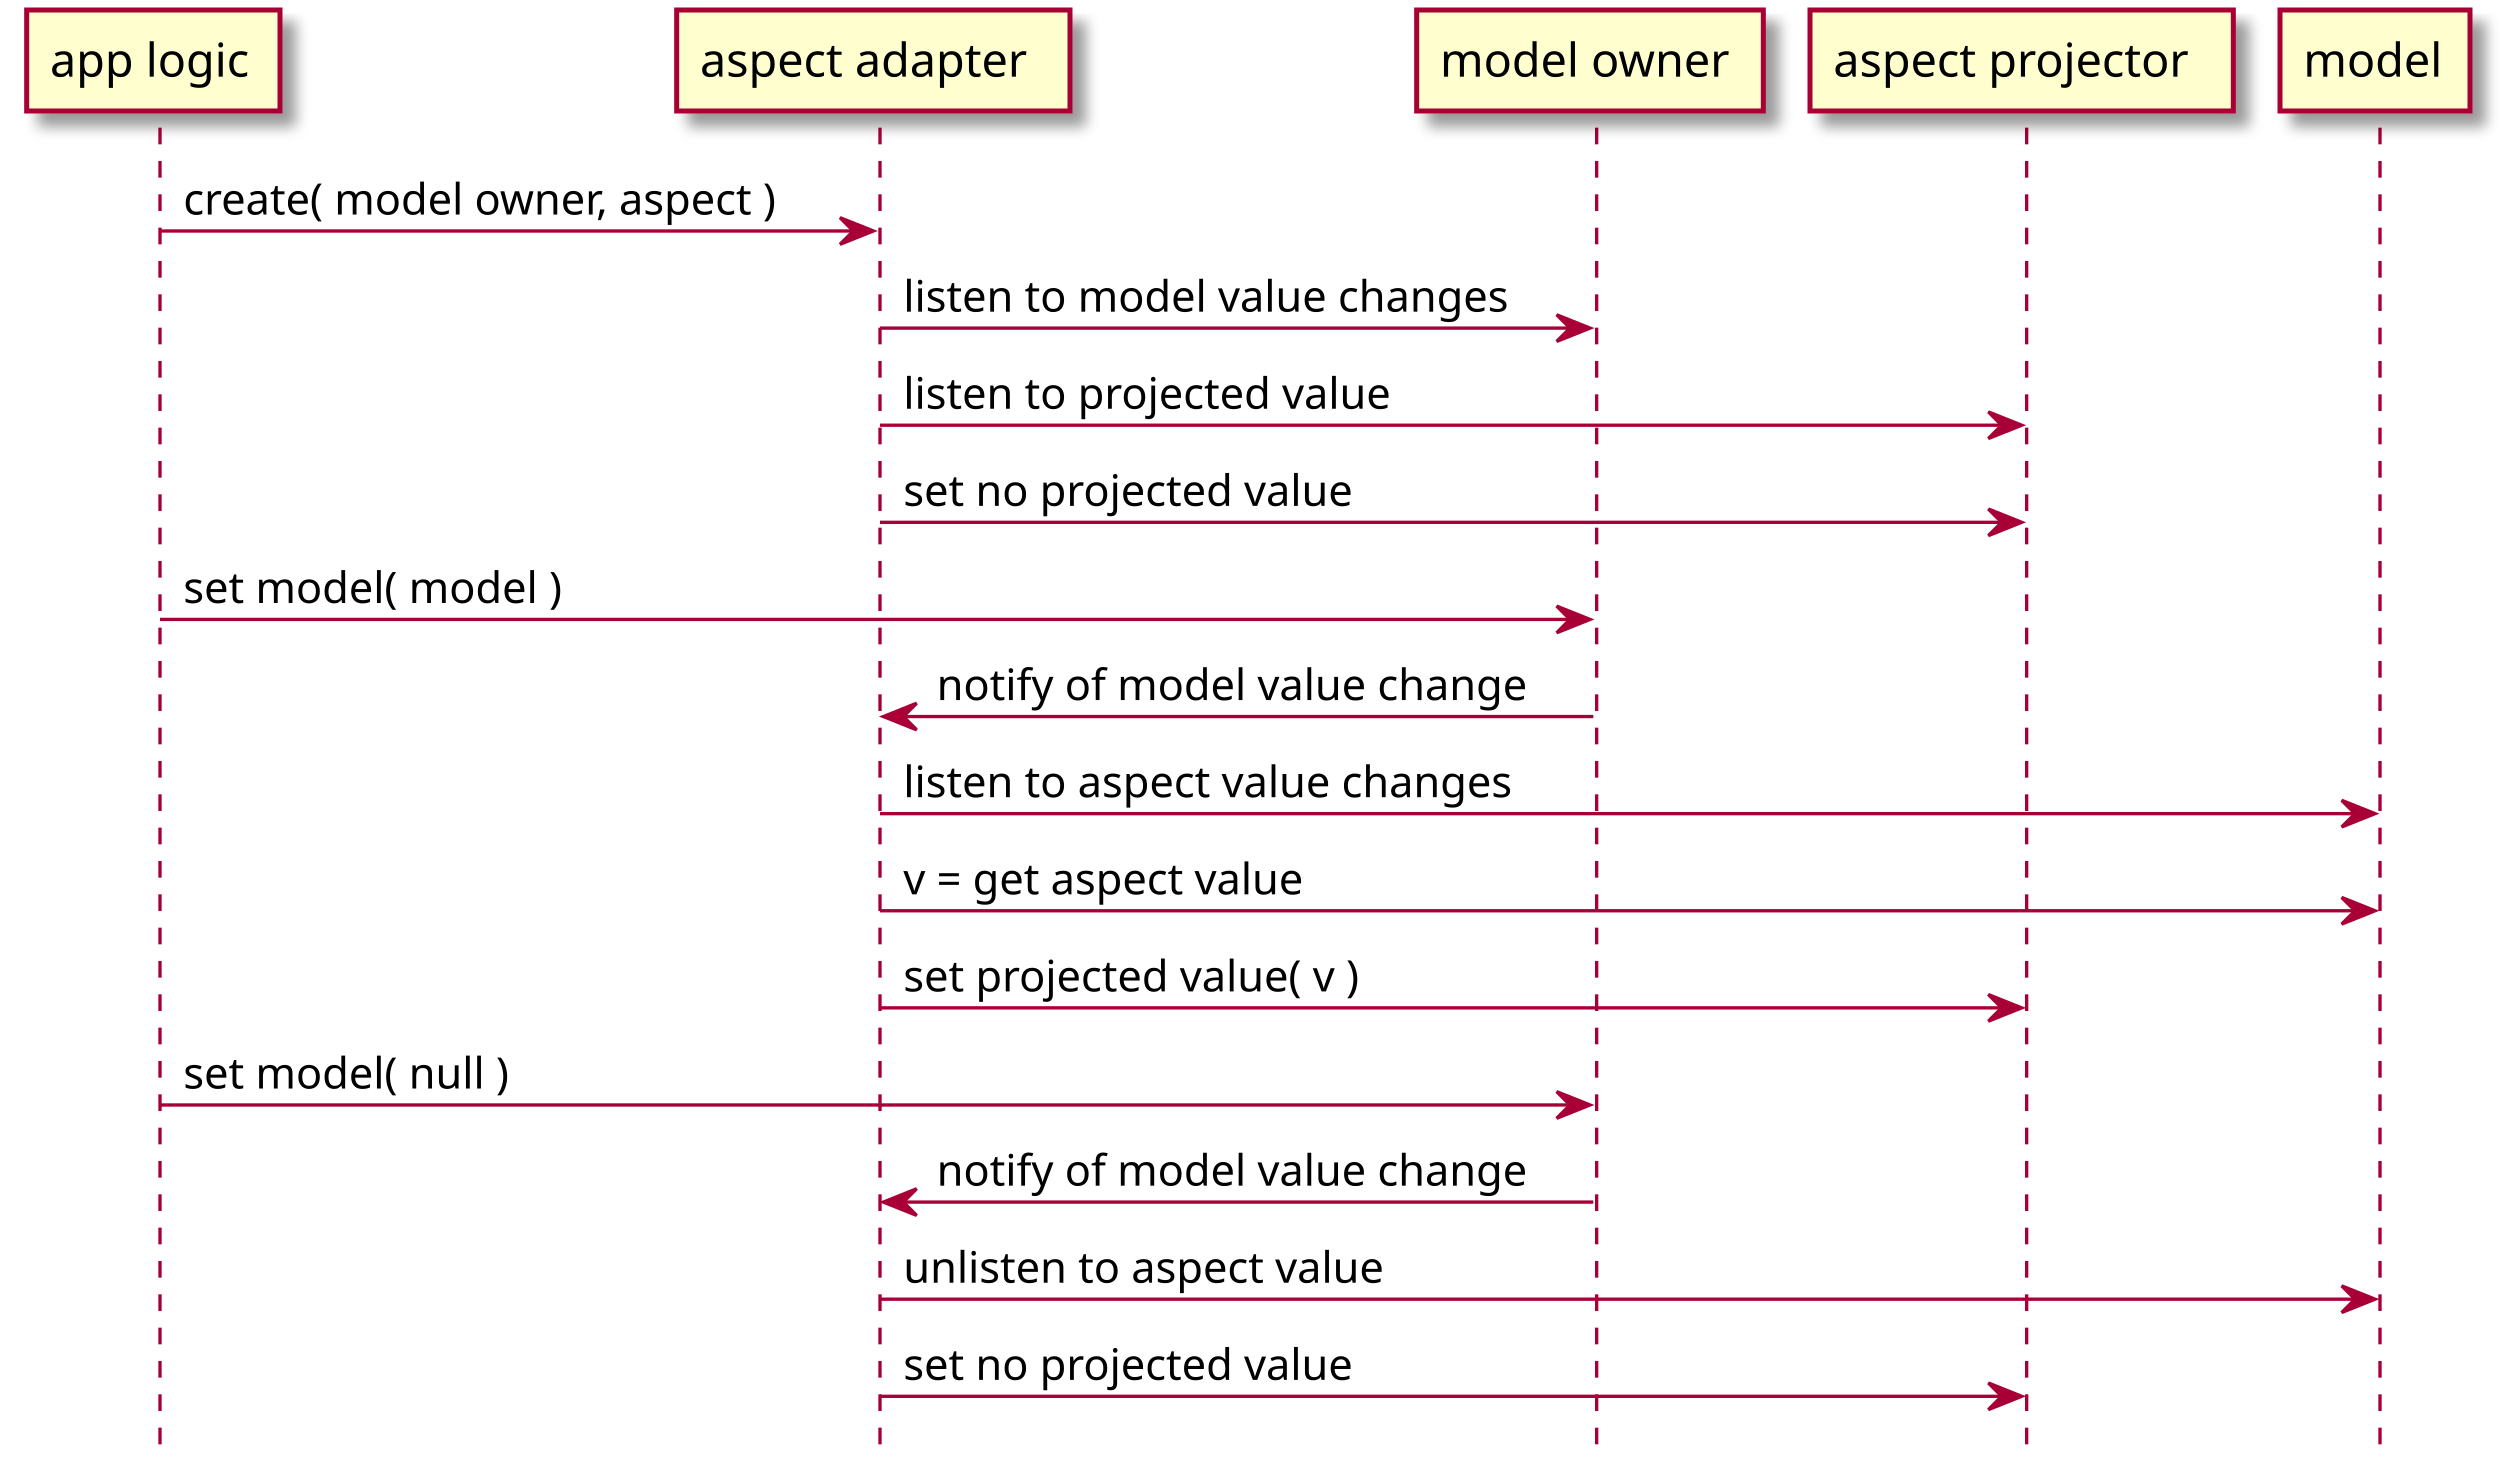
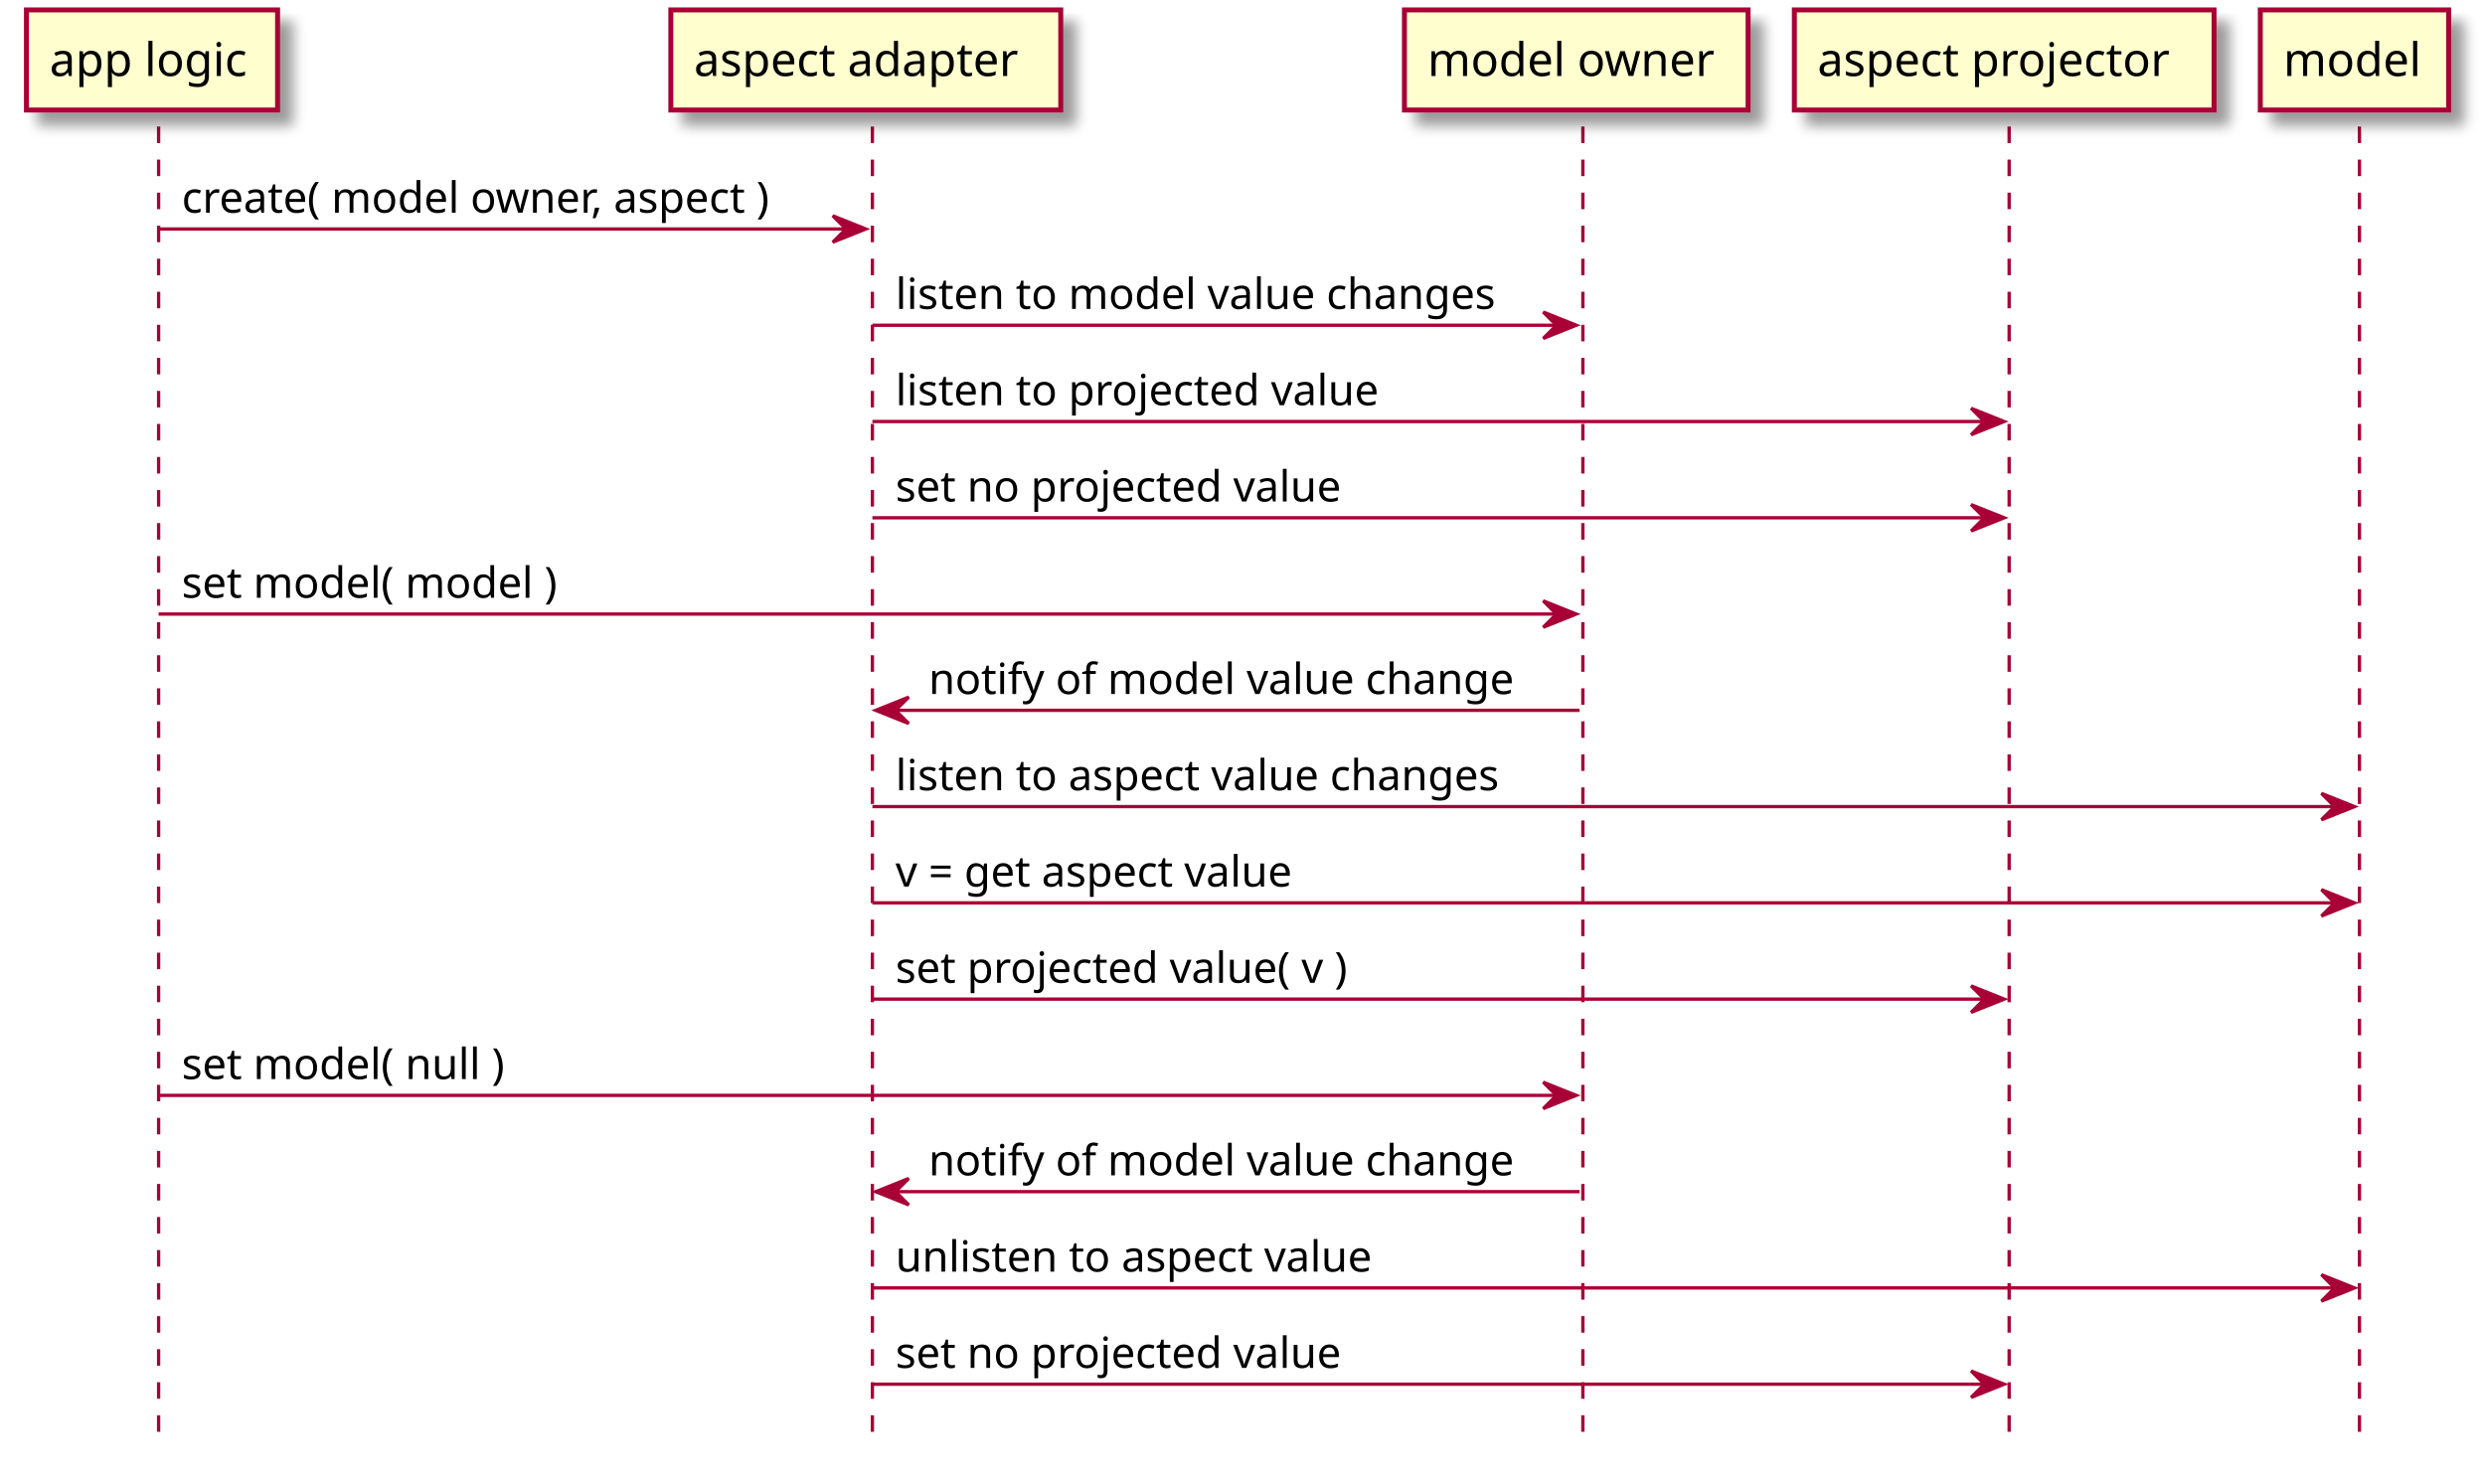
- <svg xmlns="http://www.w3.org/2000/svg" contentScriptType="application/ecmascript" contentStyleType="text/css" height="438px" preserveAspectRatio="none" style="width:750px;height:438px;" version="1.1" viewBox="0 0 750 438" width="750px" zoomAndPan="magnify">
+ <svg xmlns="http://www.w3.org/2000/svg" contentScriptType="application/ecmascript" contentStyleType="text/css" height="449px" preserveAspectRatio="none" style="width:752px;height:449px;" version="1.1" viewBox="0 0 752 449" width="752px" zoomAndPan="magnify">
  <defs>
-     <filter height="300%" id="f7hdo1s" width="300%" x="-1" y="-1">
+     <filter height="300%" id="f1g39vmk3mszz7" width="300%" x="-1" y="-1">
      <feGaussianBlur result="blurOut" stdDeviation="2.0" />
      <feColorMatrix in="blurOut" result="blurOut2" type="matrix" values="0 0 0 0 0 0 0 0 0 0 0 0 0 0 0 0 0 0 .4 0" />
      <feOffset dx="4.0" dy="4.0" in="blurOut2" result="blurOut3" />
      <feBlend in="SourceGraphic" in2="blurOut3" mode="normal" />
    </filter>
  </defs>
  <g>
    <line style="stroke: #A80036; stroke-width: 1.0; stroke-dasharray: 5.0,5.0;" x1="48" x2="48" y1="38.297" y2="437.023" />
    <line style="stroke: #A80036; stroke-width: 1.0; stroke-dasharray: 5.0,5.0;" x1="264" x2="264" y1="38.297" y2="437.023" />
    <line style="stroke: #A80036; stroke-width: 1.0; stroke-dasharray: 5.0,5.0;" x1="479" x2="479" y1="38.297" y2="437.023" />
    <line style="stroke: #A80036; stroke-width: 1.0; stroke-dasharray: 5.0,5.0;" x1="608" x2="608" y1="38.297" y2="437.023" />
    <line style="stroke: #A80036; stroke-width: 1.0; stroke-dasharray: 5.0,5.0;" x1="714" x2="714" y1="38.297" y2="437.023" />
-     <rect fill="#FEFECE" filter="url(#f7hdo1s)" height="30.297" style="stroke: #A80036; stroke-width: 1.5;" width="76" x="8" y="3" />
+     <rect fill="#FEFECE" filter="url(#f1g39vmk3mszz7)" height="30.297" style="stroke: #A80036; stroke-width: 1.5;" width="76" x="8" y="3" />
    <text fill="#000000" font-family="sans-serif" font-size="14" lengthAdjust="spacingAndGlyphs" textLength="62" x="15" y="22.995">app logic</text>
-     <rect fill="#FEFECE" filter="url(#f7hdo1s)" height="30.297" style="stroke: #A80036; stroke-width: 1.5;" width="118" x="203" y="3" />
+     <rect fill="#FEFECE" filter="url(#f1g39vmk3mszz7)" height="30.297" style="stroke: #A80036; stroke-width: 1.5;" width="118" x="203" y="3" />
    <text fill="#000000" font-family="sans-serif" font-size="14" lengthAdjust="spacingAndGlyphs" textLength="104" x="210" y="22.995">aspect adapter</text>
-     <rect fill="#FEFECE" filter="url(#f7hdo1s)" height="30.297" style="stroke: #A80036; stroke-width: 1.5;" width="104" x="425" y="3" />
+     <rect fill="#FEFECE" filter="url(#f1g39vmk3mszz7)" height="30.297" style="stroke: #A80036; stroke-width: 1.5;" width="104" x="425" y="3" />
    <text fill="#000000" font-family="sans-serif" font-size="14" lengthAdjust="spacingAndGlyphs" textLength="90" x="432" y="22.995">model owner</text>
-     <rect fill="#FEFECE" filter="url(#f7hdo1s)" height="30.297" style="stroke: #A80036; stroke-width: 1.5;" width="127" x="543" y="3" />
+     <rect fill="#FEFECE" filter="url(#f1g39vmk3mszz7)" height="30.297" style="stroke: #A80036; stroke-width: 1.5;" width="127" x="543" y="3" />
    <text fill="#000000" font-family="sans-serif" font-size="14" lengthAdjust="spacingAndGlyphs" textLength="113" x="550" y="22.995">aspect projector</text>
-     <rect fill="#FEFECE" filter="url(#f7hdo1s)" height="30.297" style="stroke: #A80036; stroke-width: 1.5;" width="57" x="684" y="3" />
+     <rect fill="#FEFECE" filter="url(#f1g39vmk3mszz7)" height="30.297" style="stroke: #A80036; stroke-width: 1.5;" width="57" x="684" y="3" />
    <text fill="#000000" font-family="sans-serif" font-size="14" lengthAdjust="spacingAndGlyphs" textLength="43" x="691" y="22.995">model</text>
    <polygon fill="#A80036" points="252,65.297,262,69.297,252,73.297,256,69.297" style="stroke: #A80036; stroke-width: 1.0;" />
    <line style="stroke: #A80036; stroke-width: 1.0;" x1="48" x2="258" y1="69.297" y2="69.297" />
    <text fill="#000000" font-family="sans-serif" font-size="13" lengthAdjust="spacingAndGlyphs" textLength="192" x="55" y="64.364">create( model owner, aspect )</text>
    <polygon fill="#A80036" points="467,94.43,477,98.43,467,102.43,471,98.43" style="stroke: #A80036; stroke-width: 1.0;" />
    <line style="stroke: #A80036; stroke-width: 1.0;" x1="264" x2="473" y1="98.43" y2="98.43" />
    <text fill="#000000" font-family="sans-serif" font-size="13" lengthAdjust="spacingAndGlyphs" textLength="191" x="271" y="93.497">listen to model value changes</text>
    <polygon fill="#A80036" points="596.5,123.562,606.5,127.562,596.5,131.562,600.5,127.562" style="stroke: #A80036; stroke-width: 1.0;" />
    <line style="stroke: #A80036; stroke-width: 1.0;" x1="264" x2="602.5" y1="127.562" y2="127.562" />
    <text fill="#000000" font-family="sans-serif" font-size="13" lengthAdjust="spacingAndGlyphs" textLength="153" x="271" y="122.629">listen to projected value</text>
    <polygon fill="#A80036" points="596.5,152.695,606.5,156.695,596.5,160.695,600.5,156.695" style="stroke: #A80036; stroke-width: 1.0;" />
    <line style="stroke: #A80036; stroke-width: 1.0;" x1="264" x2="602.5" y1="156.695" y2="156.695" />
    <text fill="#000000" font-family="sans-serif" font-size="13" lengthAdjust="spacingAndGlyphs" textLength="142" x="271" y="151.762">set no projected value</text>
    <polygon fill="#A80036" points="467,181.828,477,185.828,467,189.828,471,185.828" style="stroke: #A80036; stroke-width: 1.0;" />
    <line style="stroke: #A80036; stroke-width: 1.0;" x1="48" x2="473" y1="185.828" y2="185.828" />
    <text fill="#000000" font-family="sans-serif" font-size="13" lengthAdjust="spacingAndGlyphs" textLength="122" x="55" y="180.895">set model( model )</text>
    <polygon fill="#A80036" points="275,210.961,265,214.961,275,218.961,271,214.961" style="stroke: #A80036; stroke-width: 1.0;" />
    <line style="stroke: #A80036; stroke-width: 1.0;" x1="269" x2="478" y1="214.961" y2="214.961" />
    <text fill="#000000" font-family="sans-serif" font-size="13" lengthAdjust="spacingAndGlyphs" textLength="184" x="281" y="210.028">notify of model value change</text>
    <polygon fill="#A80036" points="702.5,240.094,712.5,244.094,702.5,248.094,706.5,244.094" style="stroke: #A80036; stroke-width: 1.0;" />
    <line style="stroke: #A80036; stroke-width: 1.0;" x1="264" x2="708.5" y1="244.094" y2="244.094" />
    <text fill="#000000" font-family="sans-serif" font-size="13" lengthAdjust="spacingAndGlyphs" textLength="194" x="271" y="239.161">listen to aspect value changes</text>
    <polygon fill="#A80036" points="702.5,269.227,712.5,273.227,702.5,277.227,706.5,273.227" style="stroke: #A80036; stroke-width: 1.0;" />
    <line style="stroke: #A80036; stroke-width: 1.0;" x1="264" x2="708.5" y1="273.227" y2="273.227" />
    <text fill="#000000" font-family="sans-serif" font-size="13" lengthAdjust="spacingAndGlyphs" textLength="132" x="271" y="268.293">v = get aspect value</text>
    <polygon fill="#A80036" points="596.5,298.359,606.5,302.359,596.5,306.359,600.5,302.359" style="stroke: #A80036; stroke-width: 1.0;" />
    <line style="stroke: #A80036; stroke-width: 1.0;" x1="264" x2="602.5" y1="302.359" y2="302.359" />
    <text fill="#000000" font-family="sans-serif" font-size="13" lengthAdjust="spacingAndGlyphs" textLength="147" x="271" y="297.426">set projected value( v )</text>
    <polygon fill="#A80036" points="467,327.492,477,331.492,467,335.492,471,331.492" style="stroke: #A80036; stroke-width: 1.0;" />
    <line style="stroke: #A80036; stroke-width: 1.0;" x1="48" x2="473" y1="331.492" y2="331.492" />
    <text fill="#000000" font-family="sans-serif" font-size="13" lengthAdjust="spacingAndGlyphs" textLength="104" x="55" y="326.559">set model( null )</text>
    <polygon fill="#A80036" points="275,356.625,265,360.625,275,364.625,271,360.625" style="stroke: #A80036; stroke-width: 1.0;" />
    <line style="stroke: #A80036; stroke-width: 1.0;" x1="269" x2="478" y1="360.625" y2="360.625" />
    <text fill="#000000" font-family="sans-serif" font-size="13" lengthAdjust="spacingAndGlyphs" textLength="184" x="281" y="355.692">notify of model value change</text>
    <polygon fill="#A80036" points="702.5,385.758,712.5,389.758,702.5,393.758,706.5,389.758" style="stroke: #A80036; stroke-width: 1.0;" />
    <line style="stroke: #A80036; stroke-width: 1.0;" x1="264" x2="708.5" y1="389.758" y2="389.758" />
    <text fill="#000000" font-family="sans-serif" font-size="13" lengthAdjust="spacingAndGlyphs" textLength="152" x="271" y="384.825">unlisten to aspect value</text>
    <polygon fill="#A80036" points="596.5,414.891,606.5,418.891,596.5,422.891,600.5,418.891" style="stroke: #A80036; stroke-width: 1.0;" />
    <line style="stroke: #A80036; stroke-width: 1.0;" x1="264" x2="602.5" y1="418.891" y2="418.891" />
    <text fill="#000000" font-family="sans-serif" font-size="13" lengthAdjust="spacingAndGlyphs" textLength="142" x="271" y="413.957">set no projected value</text>
  </g>
</svg>
